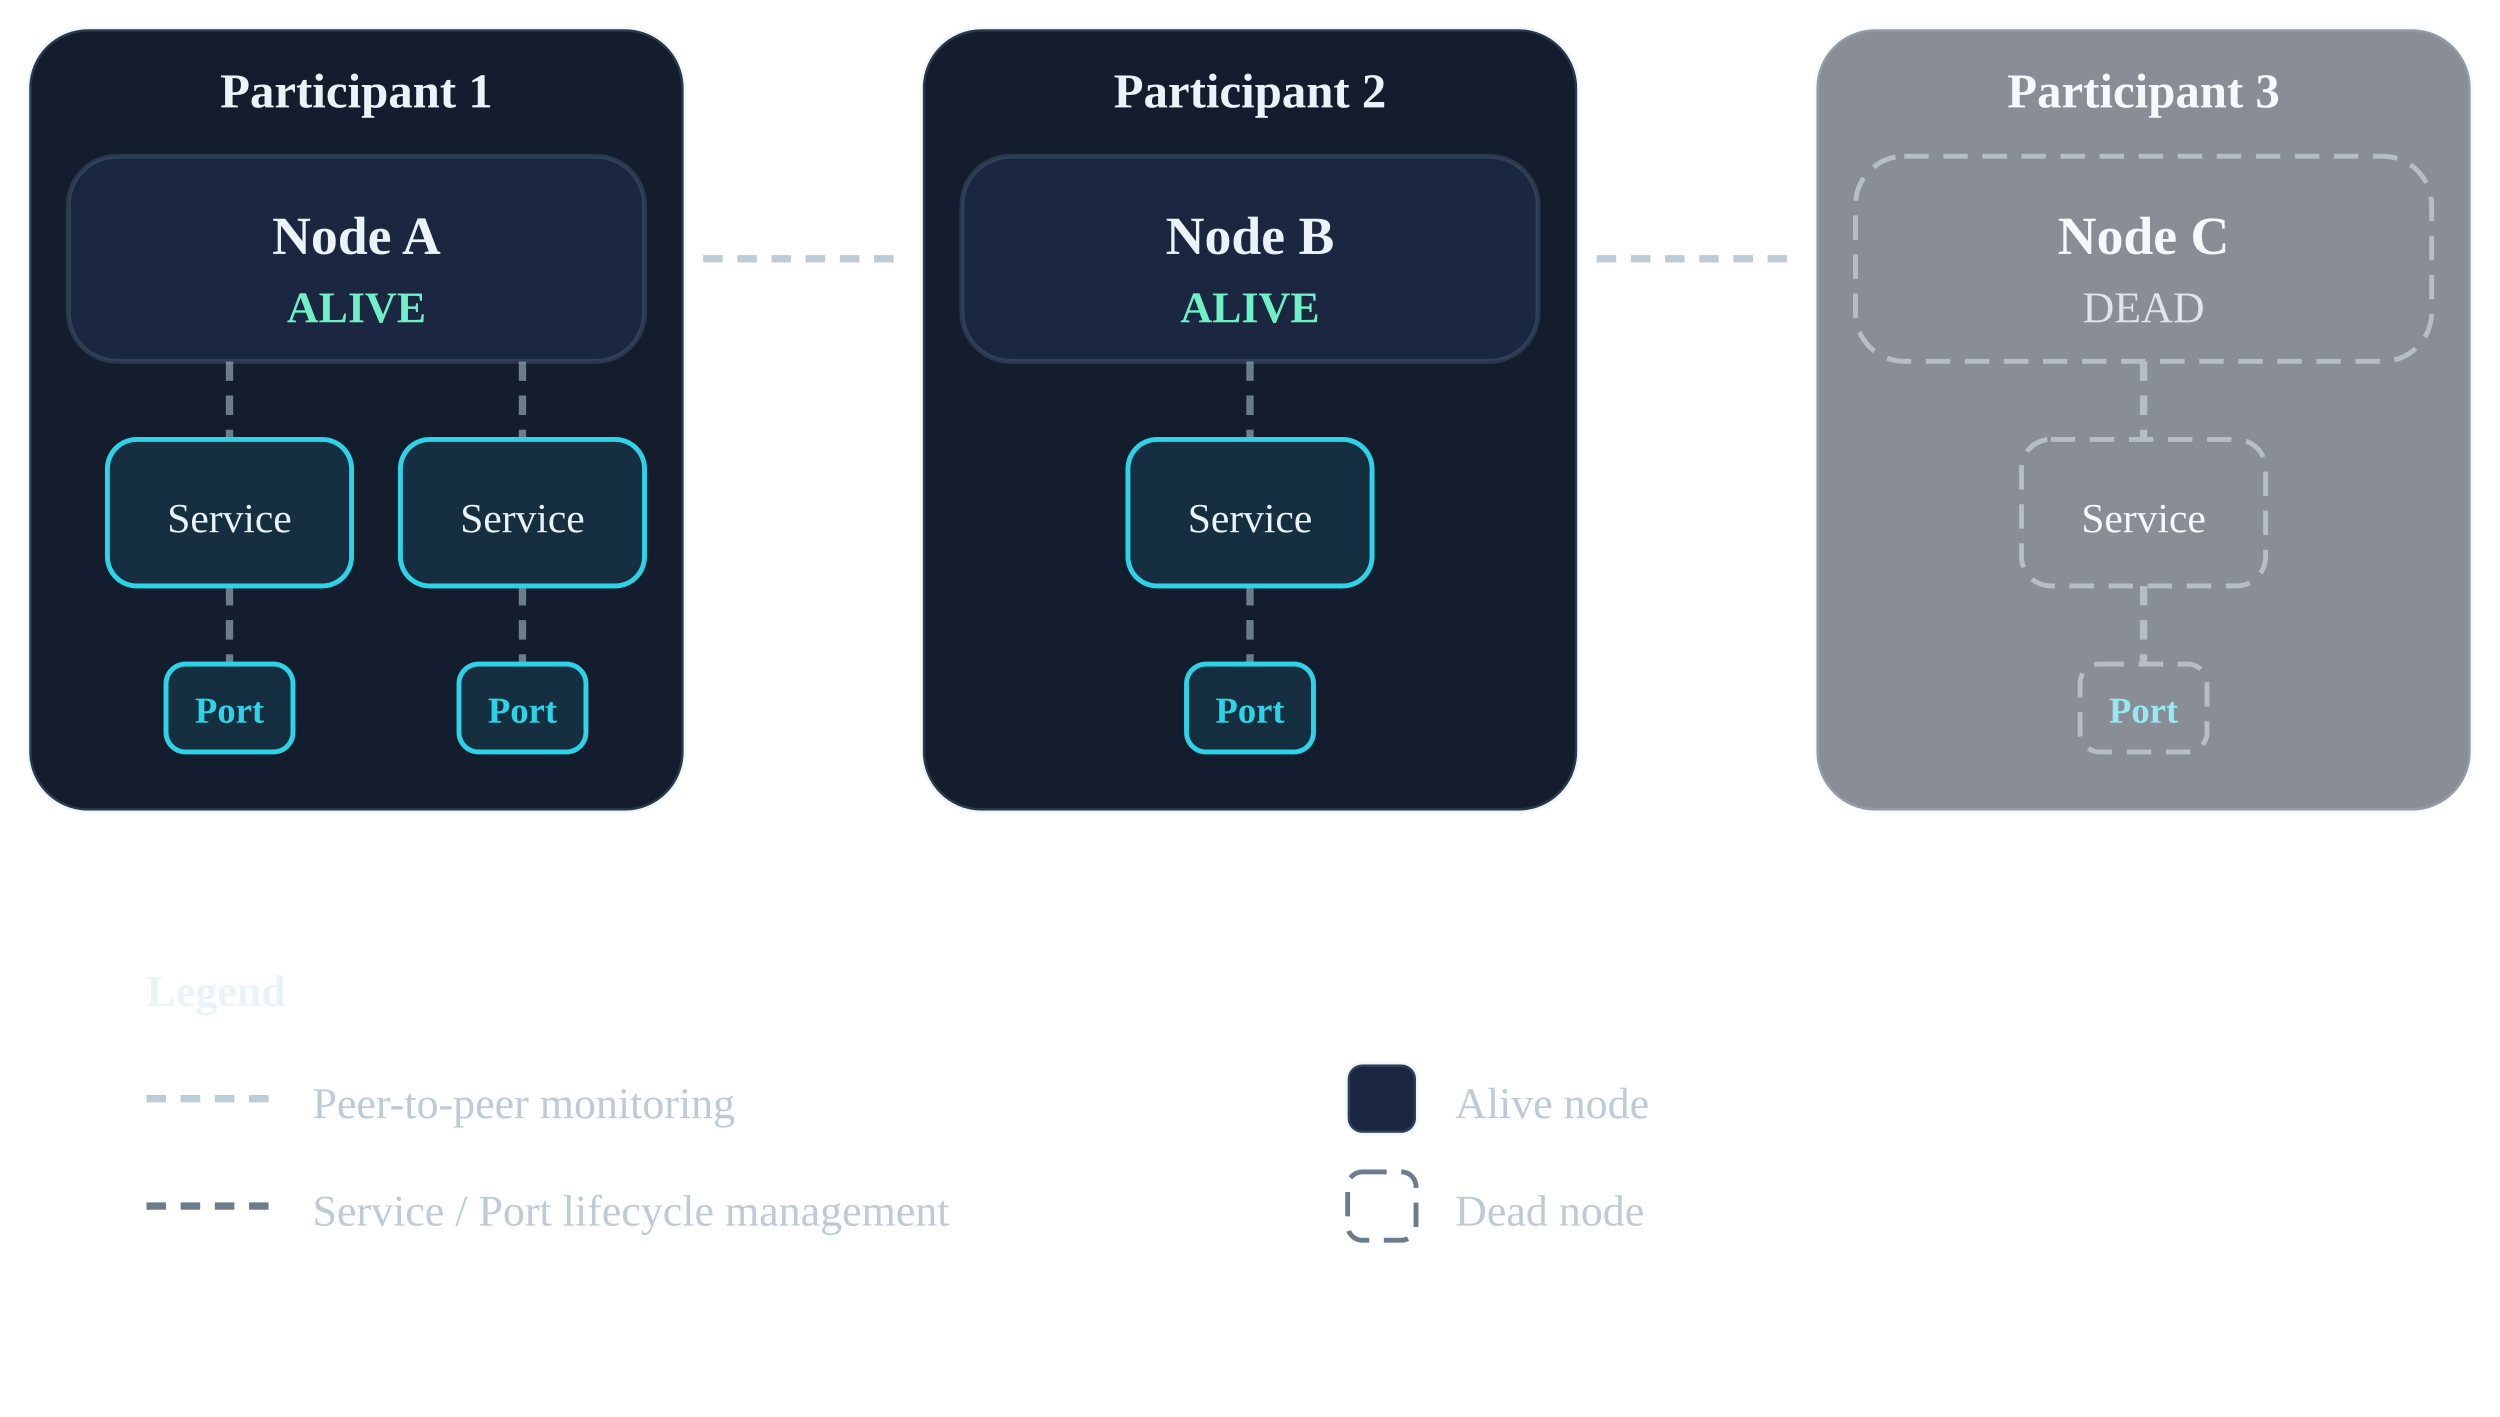
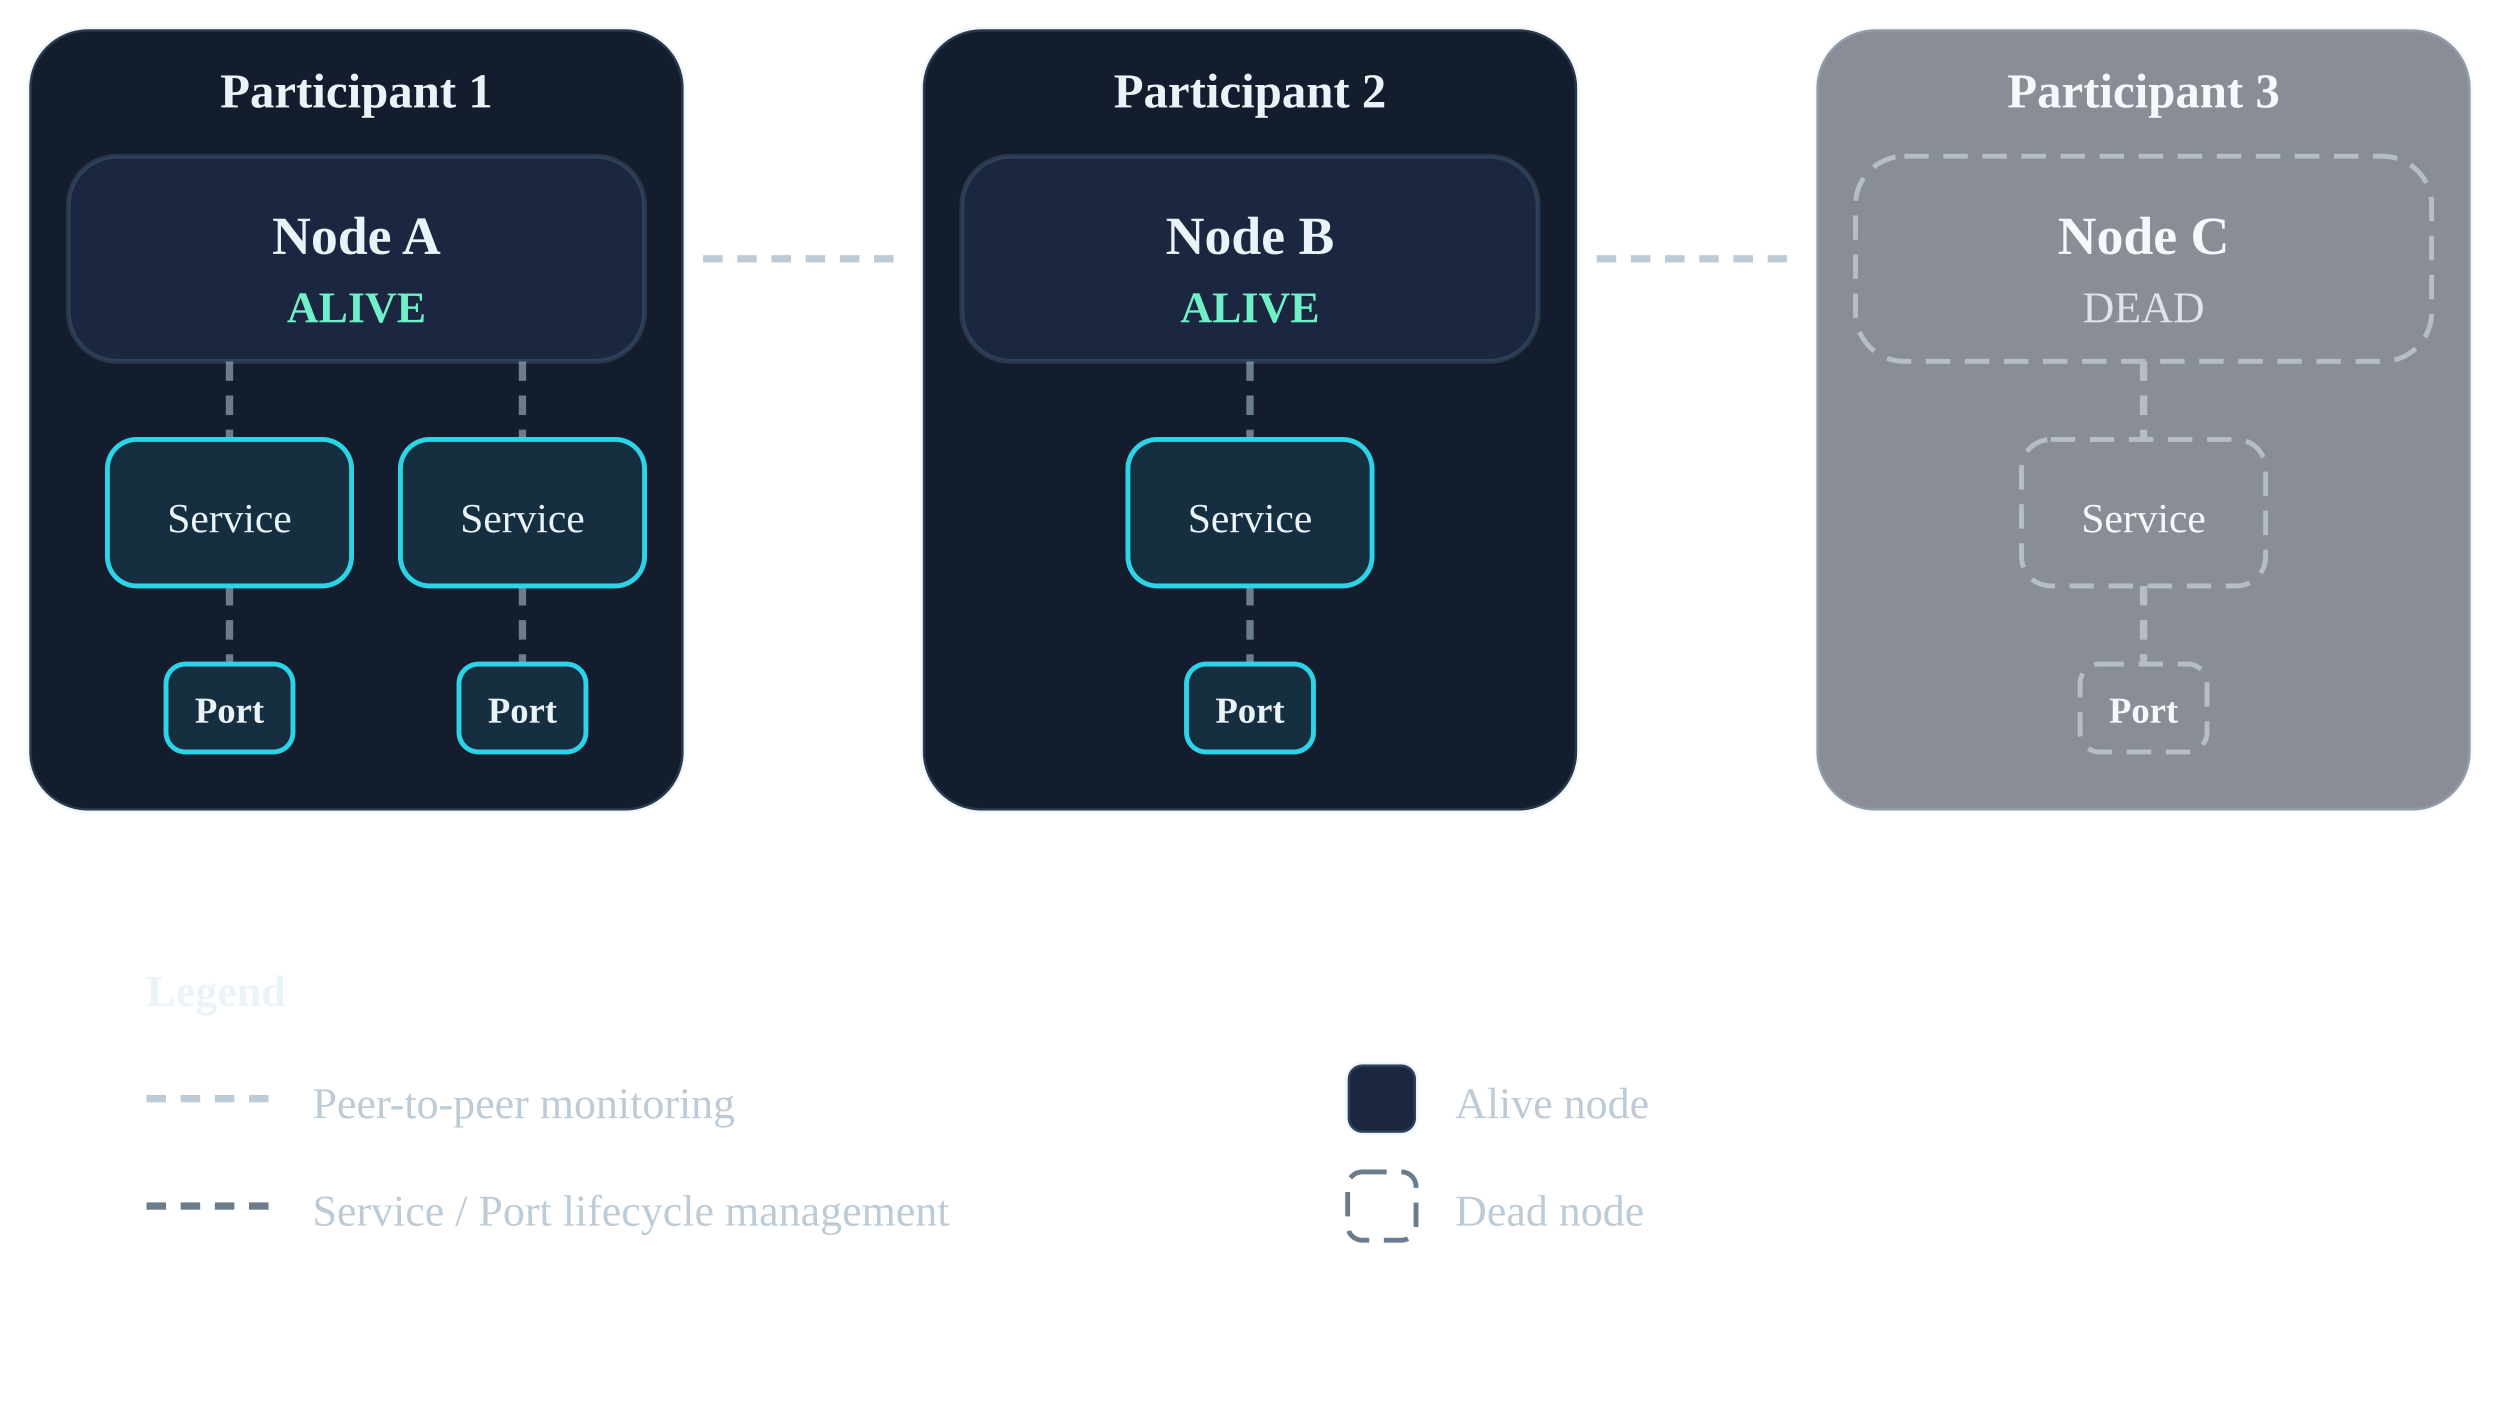
<svg xmlns="http://www.w3.org/2000/svg" viewBox="44 26 512 290" role="img" aria-label="Lifecycle management via nodes">
  <style>
    .nl-part   { fill: var(--ix-surface, #141d2d); stroke: var(--ix-line, rgba(150,200,230,0.16)); stroke-width: 1; }
    .nl-part-t { font-family: var(--font-stack, sans-serif); font-weight: 600; font-size: 10px; fill: var(--ix-text, #eaf3f7); }
    .nl-node   { fill: var(--ix-surface-2, #1b2740); stroke: var(--ix-line, rgba(150,200,230,0.16)); stroke-width: 1; }
    .nl-svc    { fill: rgba(45,212,232,0.10); stroke: var(--ix-ice, #2dd4e8); stroke-width: 1; }
    .nl-port   { fill: rgba(45,212,232,0.10); stroke: var(--ix-ice, #2dd4e8); stroke-width: 1; }
    .nl-d      { fill: none; stroke: var(--ix-muted-2, #6b7d8c); stroke-width: 1; stroke-dasharray: 5 3; }
-     .nl-node-t { font-family: var(--font-stack--monospace, monospace); font-weight: 600; font-size: 11px; fill: var(--ix-text, #eaf3f7); }
+     .nl-node-t { font-family: var(--font-stack, sans-serif); font-weight: 600; font-size: 11px; fill: var(--ix-text, #eaf3f7); }
    .nl-sub    { font-family: var(--font-stack, sans-serif); font-size: 9px; fill: var(--ix-muted, #bccbd6); }
    .nl-alive  { font-family: var(--font-stack, sans-serif); font-weight: 600; font-size: 9px; fill: var(--ix-mint, #6ff0c7); }
    .nl-svc-t  { font-family: var(--font-stack, sans-serif); font-size: 8.5px; fill: var(--ix-text, #eaf3f7); }
-     .nl-port-t { font-family: var(--font-stack--monospace, monospace); font-weight: 600; font-size: 7.5px; fill: var(--ix-ice, #2dd4e8); }
+     .nl-port-t { font-family: var(--font-stack, sans-serif); font-weight: 600; font-size: 7.5px; fill: var(--ix-text, #eaf3f7); }
    .nl-mon    { stroke: var(--ix-muted, #bccbd6); stroke-width: 1.5; stroke-dasharray: 4 3; fill: none; }
    .nl-mgmt   { stroke: var(--ix-muted-2, #6b7d8c); stroke-width: 1.5; stroke-dasharray: 4 3; fill: none; }
    .nl-legend { fill: var(--ix-bg-2, #080d16); stroke: var(--ix-line, rgba(150,200,230,0.16)); stroke-width: 1; }
    .nl-leg-h  { font-family: var(--font-stack, sans-serif); font-weight: 600; font-size: 9px; fill: var(--ix-text, #eaf3f7); }
    .nl-leg-t  { font-family: var(--font-stack, sans-serif); font-size: 9px; fill: var(--ix-muted, #bccbd6); }
  </style>
  <line class="nl-mon" x1="188" y1="79" x2="229" y2="79" />
  <line class="nl-mon" x1="371" y1="79" x2="412" y2="79" />
  <rect class="nl-part" x="50" y="32" width="134" height="160" rx="12" />
  <text class="nl-part-t" x="117" y="48" text-anchor="middle">Participant 1</text>
  <line class="nl-mgmt" x1="91" y1="100" x2="91" y2="116" />
  <line class="nl-mgmt" x1="151" y1="100" x2="151" y2="116" />
  <line class="nl-mgmt" x1="91" y1="146" x2="91" y2="162" />
  <line class="nl-mgmt" x1="151" y1="146" x2="151" y2="162" />
  <rect class="nl-node" x="58" y="58" width="118" height="42" rx="10" />
  <text class="nl-node-t" x="117" y="78" text-anchor="middle">Node A</text>
  <text class="nl-alive" x="117" y="92" text-anchor="middle">ALIVE</text>
  <rect class="nl-svc" x="66" y="116" width="50" height="30" rx="6" />
  <text class="nl-svc-t" x="91" y="135" text-anchor="middle">Service</text>
  <rect class="nl-svc" x="126" y="116" width="50" height="30" rx="6" />
  <text class="nl-svc-t" x="151" y="135" text-anchor="middle">Service</text>
  <rect class="nl-port" x="78" y="162" width="26" height="18" rx="4" />
  <text class="nl-port-t" x="91" y="174" text-anchor="middle">Port</text>
  <rect class="nl-port" x="138" y="162" width="26" height="18" rx="4" />
  <text class="nl-port-t" x="151" y="174" text-anchor="middle">Port</text>
  <rect class="nl-part" x="233" y="32" width="134" height="160" rx="12" />
  <text class="nl-part-t" x="300" y="48" text-anchor="middle">Participant 2</text>
  <line class="nl-mgmt" x1="300" y1="100" x2="300" y2="116" />
  <line class="nl-mgmt" x1="300" y1="146" x2="300" y2="162" />
  <rect class="nl-node" x="241" y="58" width="118" height="42" rx="10" />
  <text class="nl-node-t" x="300" y="78" text-anchor="middle">Node B</text>
  <text class="nl-alive" x="300" y="92" text-anchor="middle">ALIVE</text>
  <rect class="nl-svc" x="275" y="116" width="50" height="30" rx="6" />
  <text class="nl-svc-t" x="300" y="135" text-anchor="middle">Service</text>
  <rect class="nl-port" x="287" y="162" width="26" height="18" rx="4" />
  <text class="nl-port-t" x="300" y="174" text-anchor="middle">Port</text>
  <g opacity="0.5">
    <rect class="nl-part" x="416" y="32" width="134" height="160" rx="12" />
    <text class="nl-part-t" x="483" y="48" text-anchor="middle">Participant 3</text>
    <line class="nl-mgmt" x1="483" y1="100" x2="483" y2="116" />
    <line class="nl-mgmt" x1="483" y1="146" x2="483" y2="162" />
    <rect class="nl-d" x="424" y="58" width="118" height="42" rx="10" />
    <text class="nl-node-t" x="483" y="78" text-anchor="middle">Node C</text>
    <text class="nl-sub" x="483" y="92" text-anchor="middle">DEAD</text>
    <rect class="nl-d" x="458" y="116" width="50" height="30" rx="6" />
    <text class="nl-svc-t" x="483" y="135" text-anchor="middle">Service</text>
    <rect class="nl-d" x="470" y="162" width="26" height="18" rx="4" />
    <text class="nl-port-t" x="483" y="174" text-anchor="middle">Port</text>
  </g>
  <text class="nl-leg-h" x="74" y="232" text-anchor="start">Legend</text>
  <line class="nl-mon" x1="74" y1="251" x2="100" y2="251" />
  <text class="nl-leg-t" x="108" y="255" text-anchor="start">Peer-to-peer monitoring</text>
  <line class="nl-mgmt" x1="74" y1="273" x2="100" y2="273" />
  <text class="nl-leg-t" x="108" y="277" text-anchor="start">Service / Port lifecycle management</text>
  <rect class="nl-node" x="320" y="244" width="14" height="14" rx="3" />
  <text class="nl-leg-t" x="342" y="255" text-anchor="start">Alive node</text>
  <rect class="nl-d" x="320" y="266" width="14" height="14" rx="3" />
  <text class="nl-leg-t" x="342" y="277" text-anchor="start">Dead node</text>
</svg>
